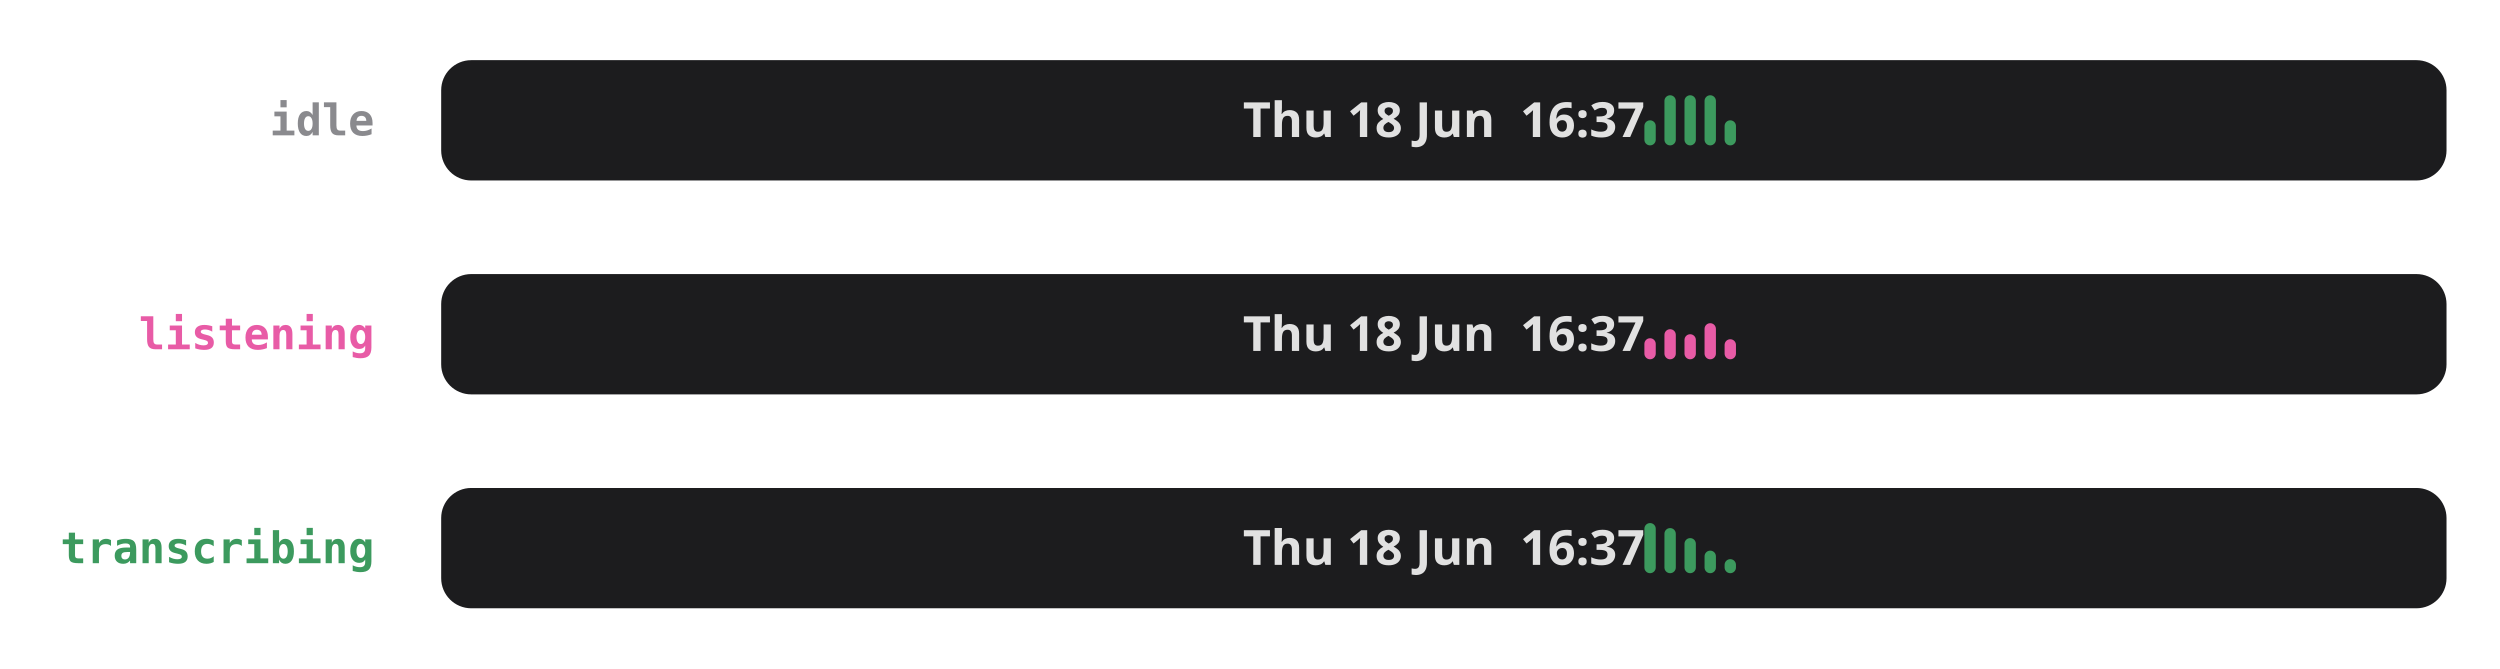
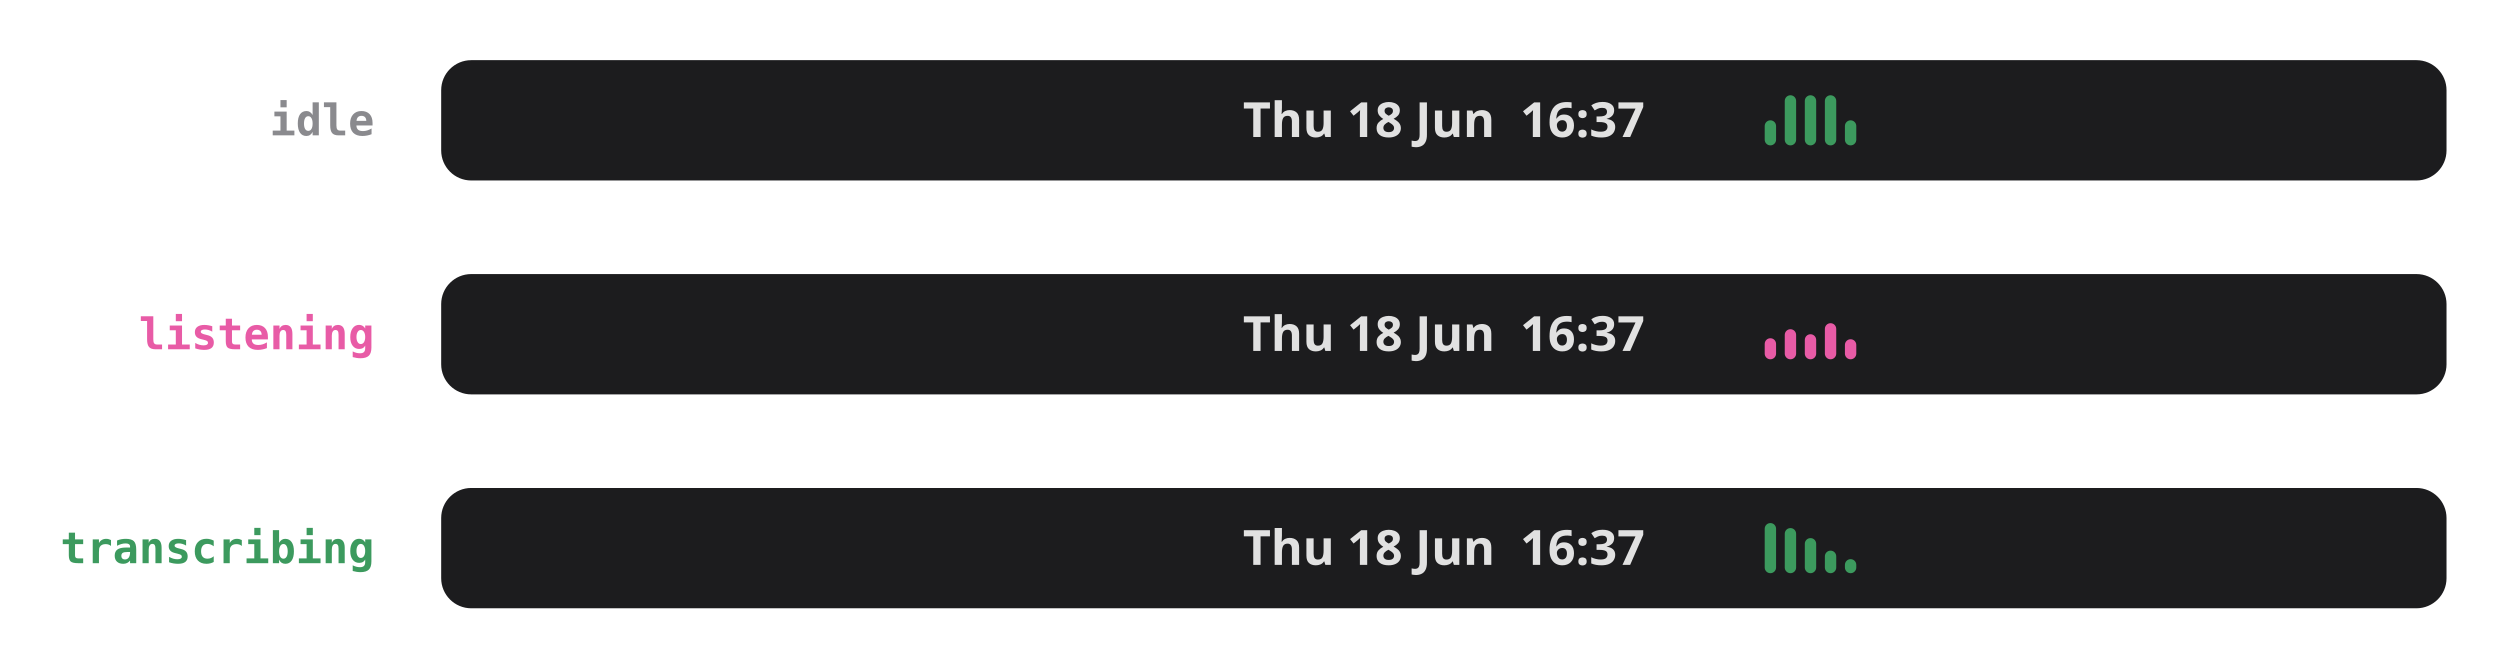
<svg xmlns="http://www.w3.org/2000/svg" width="748" height="200" viewBox="0 0 748 200" font-family="sans-serif" role="img" aria-label="dicti panel indicator in three states: idle, listening, transcribing">
  <rect x="132" y="18" width="600" height="36" rx="9" fill="#1c1c1e" />
  <text x="432" y="41.0" text-anchor="middle" font-family="Cantarell, 'Segoe UI', system-ui, sans-serif" font-size="14.5" font-weight="600" fill="#f2f2f2" opacity="0.92">Thu 18 Jun  16:37</text>
  <text x="112" y="40.5" text-anchor="end" font-family="'JetBrains Mono', ui-monospace, SFMono-Regular, Menlo, monospace" font-size="13" font-weight="600" fill="#8a8a8e">idle</text>
-   <rect x="492.00" y="36.00" width="3.4" height="7.50" rx="1.7" fill="#3c9a5e" />
-   <rect x="498.00" y="28.50" width="3.4" height="15.00" rx="1.7" fill="#3c9a5e" />
-   <rect x="504.00" y="28.50" width="3.4" height="15.00" rx="1.7" fill="#3c9a5e" />
-   <rect x="510.00" y="28.50" width="3.4" height="15.00" rx="1.7" fill="#3c9a5e" />
-   <rect x="516.00" y="36.00" width="3.4" height="7.50" rx="1.7" fill="#3c9a5e" />
+   <rect x="528.00" y="36.00" width="3.4" height="7.50" rx="1.7" fill="#3c9a5e" />
+   <rect x="534.00" y="28.50" width="3.4" height="15.00" rx="1.7" fill="#3c9a5e" />
+   <rect x="540.00" y="28.50" width="3.4" height="15.00" rx="1.7" fill="#3c9a5e" />
+   <rect x="546.00" y="28.50" width="3.4" height="15.00" rx="1.7" fill="#3c9a5e" />
+   <rect x="552.00" y="36.00" width="3.4" height="7.50" rx="1.7" fill="#3c9a5e" />
  <rect x="132" y="82" width="600" height="36" rx="9" fill="#1c1c1e" />
  <text x="432" y="105.0" text-anchor="middle" font-family="Cantarell, 'Segoe UI', system-ui, sans-serif" font-size="14.5" font-weight="600" fill="#f2f2f2" opacity="0.92">Thu 18 Jun  16:37</text>
  <text x="112" y="104.5" text-anchor="end" font-family="'JetBrains Mono', ui-monospace, SFMono-Regular, Menlo, monospace" font-size="13" font-weight="600" fill="#e85ba6">listening</text>
-   <rect x="492.00" y="101.20" width="3.4" height="6.30" rx="1.7" fill="#e85ba6">
+   <rect x="528.00" y="101.20" width="3.4" height="6.30" rx="1.7" fill="#e85ba6">
    <animate attributeName="height" values="6.30;10.50;7.50;12.30;6.00;9.30;6.90" calcMode="spline" keyTimes="0;0.167;0.333;0.5;0.667;0.833;1" keySplines="0.42 0 0.58 1;0.42 0 0.58 1;0.42 0 0.58 1;0.42 0 0.58 1;0.42 0 0.58 1;0.42 0 0.58 1" dur="1.06s" repeatCount="indefinite" />
    <animate attributeName="y" values="101.20;97.00;100.00;95.20;101.50;98.20;100.60" calcMode="spline" keyTimes="0;0.167;0.333;0.5;0.667;0.833;1" keySplines="0.42 0 0.58 1;0.42 0 0.58 1;0.42 0 0.58 1;0.42 0 0.58 1;0.42 0 0.58 1;0.42 0 0.58 1" dur="1.06s" repeatCount="indefinite" />
  </rect>
-   <rect x="498.00" y="98.50" width="3.4" height="9.00" rx="1.7" fill="#e85ba6">
+   <rect x="534.00" y="98.50" width="3.4" height="9.00" rx="1.7" fill="#e85ba6">
    <animate attributeName="height" values="9.00;13.80;8.10;11.10;7.50;12.90;9.00" calcMode="spline" keyTimes="0;0.167;0.333;0.5;0.667;0.833;1" keySplines="0.42 0 0.58 1;0.42 0 0.58 1;0.42 0 0.58 1;0.42 0 0.58 1;0.42 0 0.58 1;0.42 0 0.58 1" dur="0.92s" repeatCount="indefinite" />
    <animate attributeName="y" values="98.50;93.70;99.40;96.40;100.00;94.60;98.50" calcMode="spline" keyTimes="0;0.167;0.333;0.5;0.667;0.833;1" keySplines="0.42 0 0.58 1;0.42 0 0.58 1;0.42 0 0.58 1;0.42 0 0.58 1;0.42 0 0.58 1;0.42 0 0.58 1" dur="0.92s" repeatCount="indefinite" />
  </rect>
-   <rect x="504.00" y="100.00" width="3.4" height="7.50" rx="1.7" fill="#e85ba6">
+   <rect x="540.00" y="100.00" width="3.4" height="7.50" rx="1.7" fill="#e85ba6">
    <animate attributeName="height" values="7.50;9.60;13.20;6.90;10.80;7.80;7.50" calcMode="spline" keyTimes="0;0.167;0.333;0.5;0.667;0.833;1" keySplines="0.42 0 0.58 1;0.42 0 0.58 1;0.42 0 0.58 1;0.42 0 0.58 1;0.42 0 0.58 1;0.42 0 0.58 1" dur="1.18s" repeatCount="indefinite" />
    <animate attributeName="y" values="100.00;97.90;94.30;100.60;96.70;99.70;100.00" calcMode="spline" keyTimes="0;0.167;0.333;0.5;0.667;0.833;1" keySplines="0.42 0 0.58 1;0.42 0 0.58 1;0.42 0 0.58 1;0.42 0 0.58 1;0.42 0 0.58 1;0.42 0 0.58 1" dur="1.18s" repeatCount="indefinite" />
  </rect>
-   <rect x="510.00" y="96.70" width="3.4" height="10.80" rx="1.7" fill="#e85ba6">
+   <rect x="546.00" y="96.70" width="3.4" height="10.80" rx="1.7" fill="#e85ba6">
    <animate attributeName="height" values="10.80;7.50;13.50;8.70;12.00;6.90;10.80" calcMode="spline" keyTimes="0;0.167;0.333;0.5;0.667;0.833;1" keySplines="0.42 0 0.58 1;0.42 0 0.58 1;0.42 0 0.58 1;0.42 0 0.58 1;0.42 0 0.58 1;0.42 0 0.58 1" dur="0.84s" repeatCount="indefinite" />
    <animate attributeName="y" values="96.70;100.00;94.00;98.80;95.50;100.60;96.70" calcMode="spline" keyTimes="0;0.167;0.333;0.5;0.667;0.833;1" keySplines="0.42 0 0.58 1;0.42 0 0.58 1;0.42 0 0.58 1;0.42 0 0.58 1;0.42 0 0.58 1;0.42 0 0.58 1" dur="0.84s" repeatCount="indefinite" />
  </rect>
-   <rect x="516.00" y="101.50" width="3.4" height="6.00" rx="1.7" fill="#e85ba6">
+   <rect x="552.00" y="101.50" width="3.4" height="6.00" rx="1.7" fill="#e85ba6">
    <animate attributeName="height" values="6.00;9.00;6.90;10.50;7.50;8.40;6.30" calcMode="spline" keyTimes="0;0.167;0.333;0.5;0.667;0.833;1" keySplines="0.42 0 0.58 1;0.42 0 0.58 1;0.42 0 0.58 1;0.42 0 0.58 1;0.42 0 0.58 1;0.42 0 0.58 1" dur="1.0s" repeatCount="indefinite" />
    <animate attributeName="y" values="101.50;98.50;100.60;97.00;100.00;99.10;101.20" calcMode="spline" keyTimes="0;0.167;0.333;0.5;0.667;0.833;1" keySplines="0.42 0 0.58 1;0.42 0 0.58 1;0.42 0 0.58 1;0.42 0 0.58 1;0.42 0 0.58 1;0.42 0 0.58 1" dur="1.0s" repeatCount="indefinite" />
  </rect>
  <rect x="132" y="146" width="600" height="36" rx="9" fill="#1c1c1e" />
  <text x="432" y="169.0" text-anchor="middle" font-family="Cantarell, 'Segoe UI', system-ui, sans-serif" font-size="14.5" font-weight="600" fill="#f2f2f2" opacity="0.92">Thu 18 Jun  16:37</text>
  <text x="112" y="168.5" text-anchor="end" font-family="'JetBrains Mono', ui-monospace, SFMono-Regular, Menlo, monospace" font-size="13" font-weight="600" fill="#3c9a5e">transcribing</text>
-   <rect x="492.00" y="156.50" width="3.4" height="15.00" rx="1.7" fill="#3c9a5e">
+   <rect x="528.00" y="156.50" width="3.4" height="15.00" rx="1.7" fill="#3c9a5e">
    <animate attributeName="height" values="2.70;15.00;15.00;2.70" calcMode="spline" keyTimes="0;0.28;0.82;1" keySplines="0.42 0 0.58 1;0.42 0 0.58 1;0.42 0 0.58 1" dur="1.7s" repeatCount="indefinite" begin="-0.64s" />
    <animate attributeName="y" values="168.80;156.50;156.50;168.80" calcMode="spline" keyTimes="0;0.28;0.82;1" keySplines="0.42 0 0.58 1;0.42 0 0.58 1;0.42 0 0.58 1" dur="1.7s" repeatCount="indefinite" begin="-0.64s" />
  </rect>
-   <rect x="498.00" y="158.00" width="3.4" height="13.50" rx="1.7" fill="#3c9a5e">
+   <rect x="534.00" y="158.00" width="3.4" height="13.50" rx="1.7" fill="#3c9a5e">
    <animate attributeName="height" values="2.70;15.00;15.00;2.70" calcMode="spline" keyTimes="0;0.28;0.82;1" keySplines="0.42 0 0.58 1;0.42 0 0.58 1;0.42 0 0.58 1" dur="1.7s" repeatCount="indefinite" begin="-0.48s" />
    <animate attributeName="y" values="168.80;156.50;156.50;168.80" calcMode="spline" keyTimes="0;0.28;0.82;1" keySplines="0.42 0 0.58 1;0.42 0 0.58 1;0.42 0 0.58 1" dur="1.7s" repeatCount="indefinite" begin="-0.48s" />
  </rect>
-   <rect x="504.00" y="161.00" width="3.4" height="10.50" rx="1.7" fill="#3c9a5e">
+   <rect x="540.00" y="161.00" width="3.4" height="10.50" rx="1.7" fill="#3c9a5e">
    <animate attributeName="height" values="2.70;15.00;15.00;2.70" calcMode="spline" keyTimes="0;0.28;0.82;1" keySplines="0.42 0 0.58 1;0.42 0 0.58 1;0.42 0 0.58 1" dur="1.7s" repeatCount="indefinite" begin="-0.32s" />
    <animate attributeName="y" values="168.80;156.50;156.50;168.80" calcMode="spline" keyTimes="0;0.28;0.82;1" keySplines="0.42 0 0.58 1;0.42 0 0.58 1;0.42 0 0.58 1" dur="1.7s" repeatCount="indefinite" begin="-0.32s" />
  </rect>
-   <rect x="510.00" y="164.75" width="3.4" height="6.75" rx="1.7" fill="#3c9a5e">
+   <rect x="546.00" y="164.75" width="3.4" height="6.75" rx="1.7" fill="#3c9a5e">
    <animate attributeName="height" values="2.70;15.00;15.00;2.70" calcMode="spline" keyTimes="0;0.28;0.82;1" keySplines="0.42 0 0.58 1;0.42 0 0.58 1;0.42 0 0.58 1" dur="1.7s" repeatCount="indefinite" begin="-0.16s" />
    <animate attributeName="y" values="168.80;156.50;156.50;168.80" calcMode="spline" keyTimes="0;0.28;0.82;1" keySplines="0.42 0 0.58 1;0.42 0 0.58 1;0.42 0 0.58 1" dur="1.7s" repeatCount="indefinite" begin="-0.16s" />
  </rect>
-   <rect x="516.00" y="167.30" width="3.4" height="4.20" rx="1.7" fill="#3c9a5e">
+   <rect x="552.00" y="167.30" width="3.4" height="4.20" rx="1.7" fill="#3c9a5e">
    <animate attributeName="height" values="2.70;15.00;15.00;2.70" calcMode="spline" keyTimes="0;0.28;0.82;1" keySplines="0.42 0 0.58 1;0.42 0 0.58 1;0.42 0 0.58 1" dur="1.7s" repeatCount="indefinite" />
    <animate attributeName="y" values="168.80;156.50;156.50;168.80" calcMode="spline" keyTimes="0;0.28;0.82;1" keySplines="0.42 0 0.58 1;0.42 0 0.58 1;0.42 0 0.58 1" dur="1.7s" repeatCount="indefinite" />
  </rect>
</svg>
